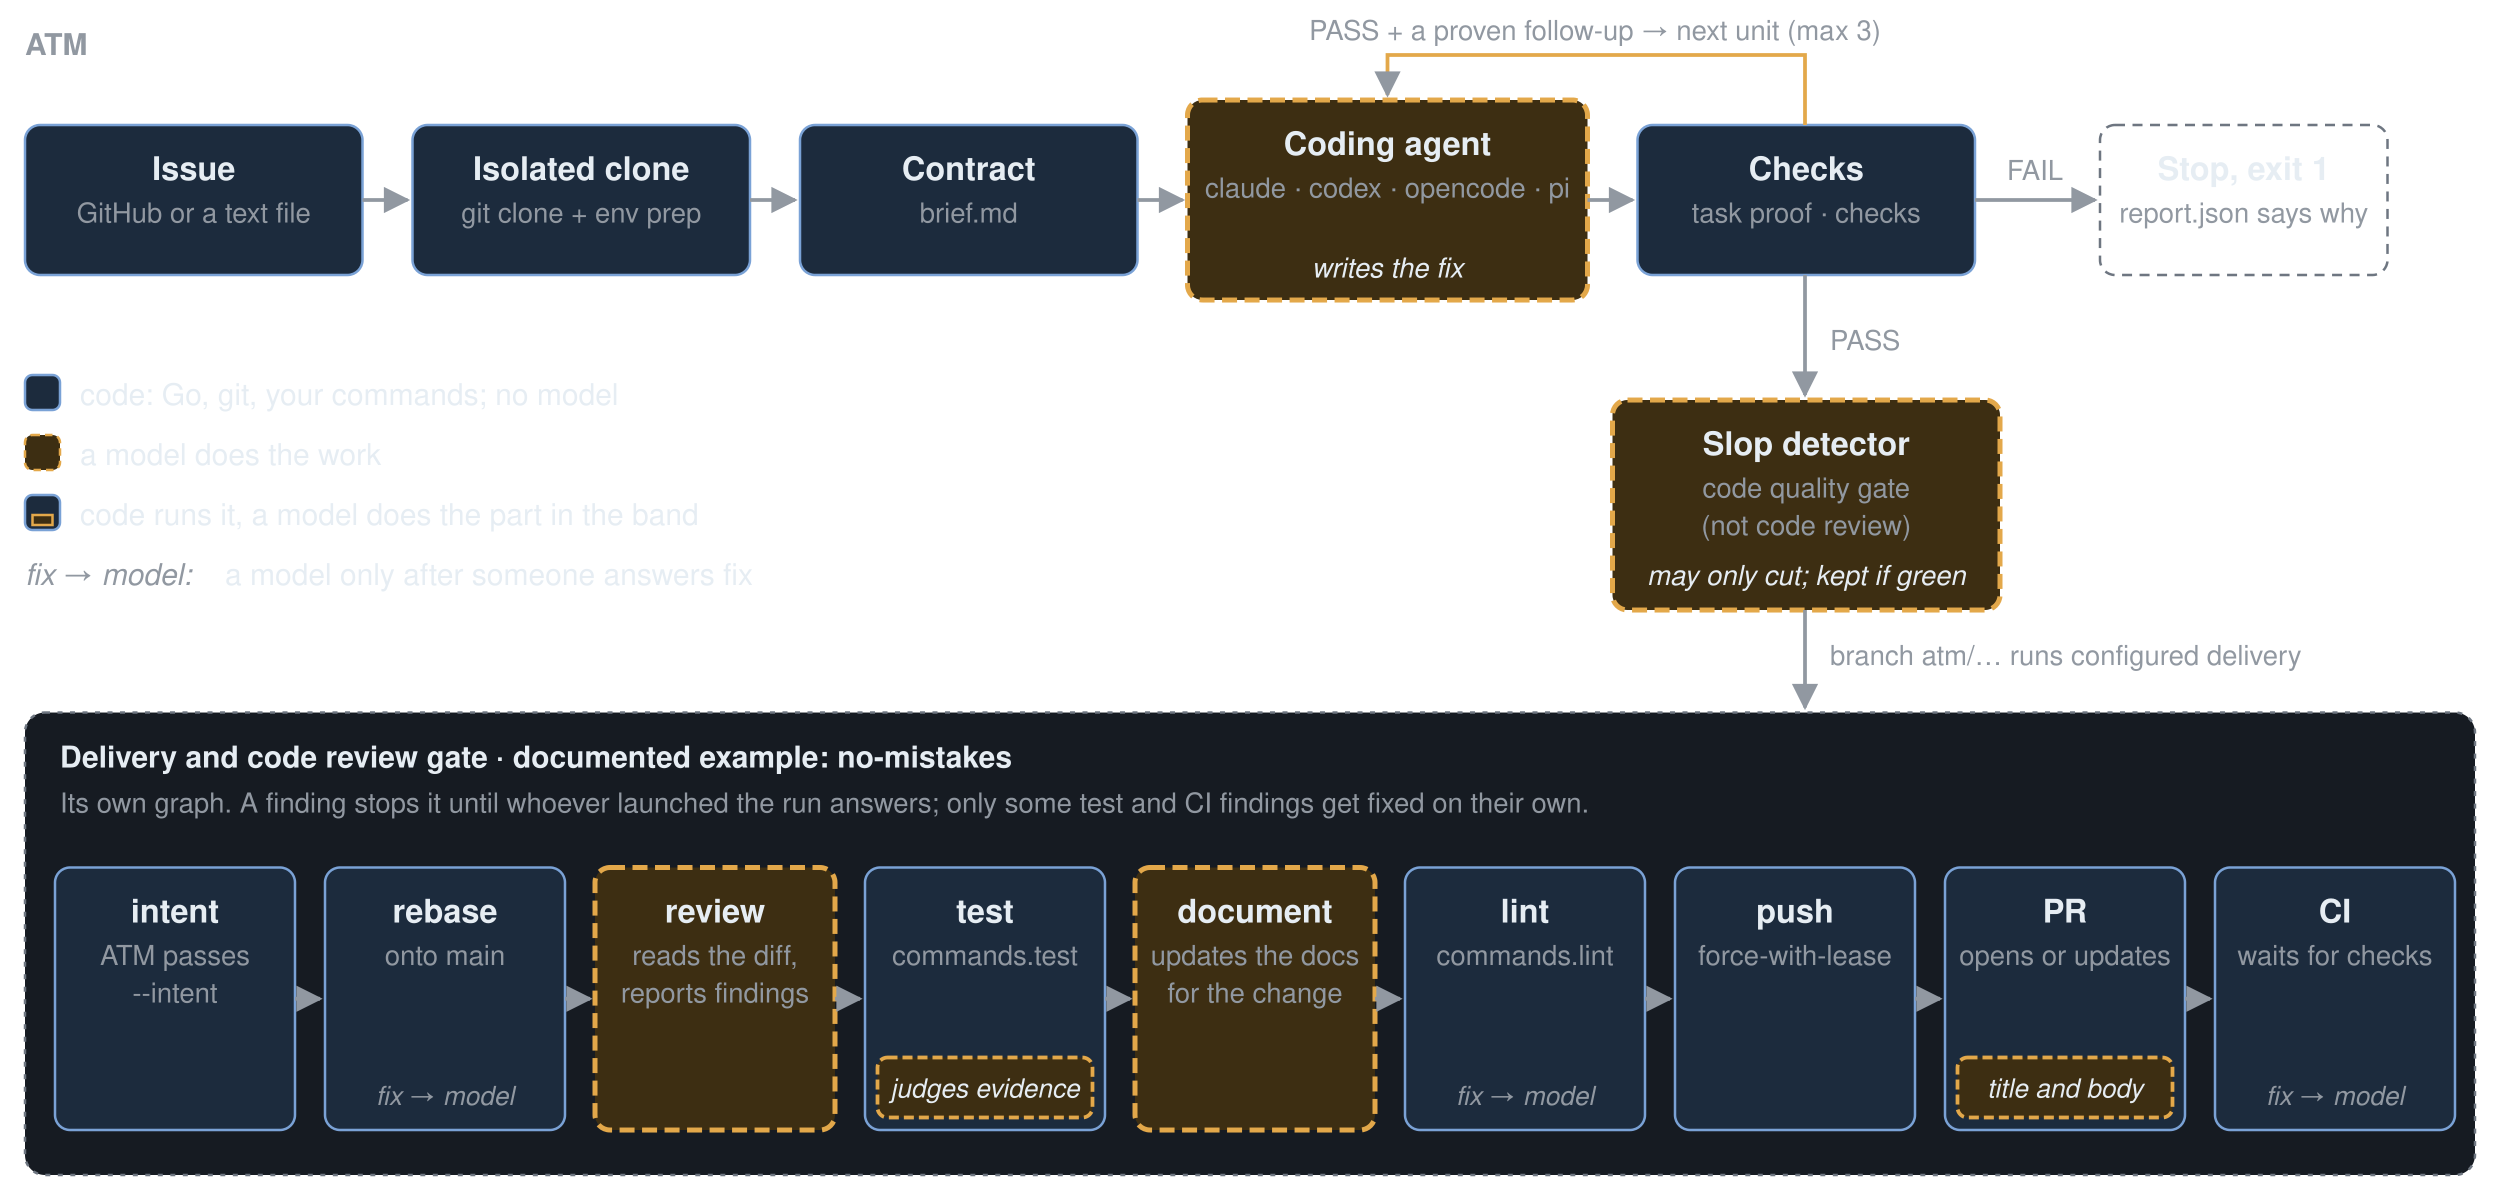
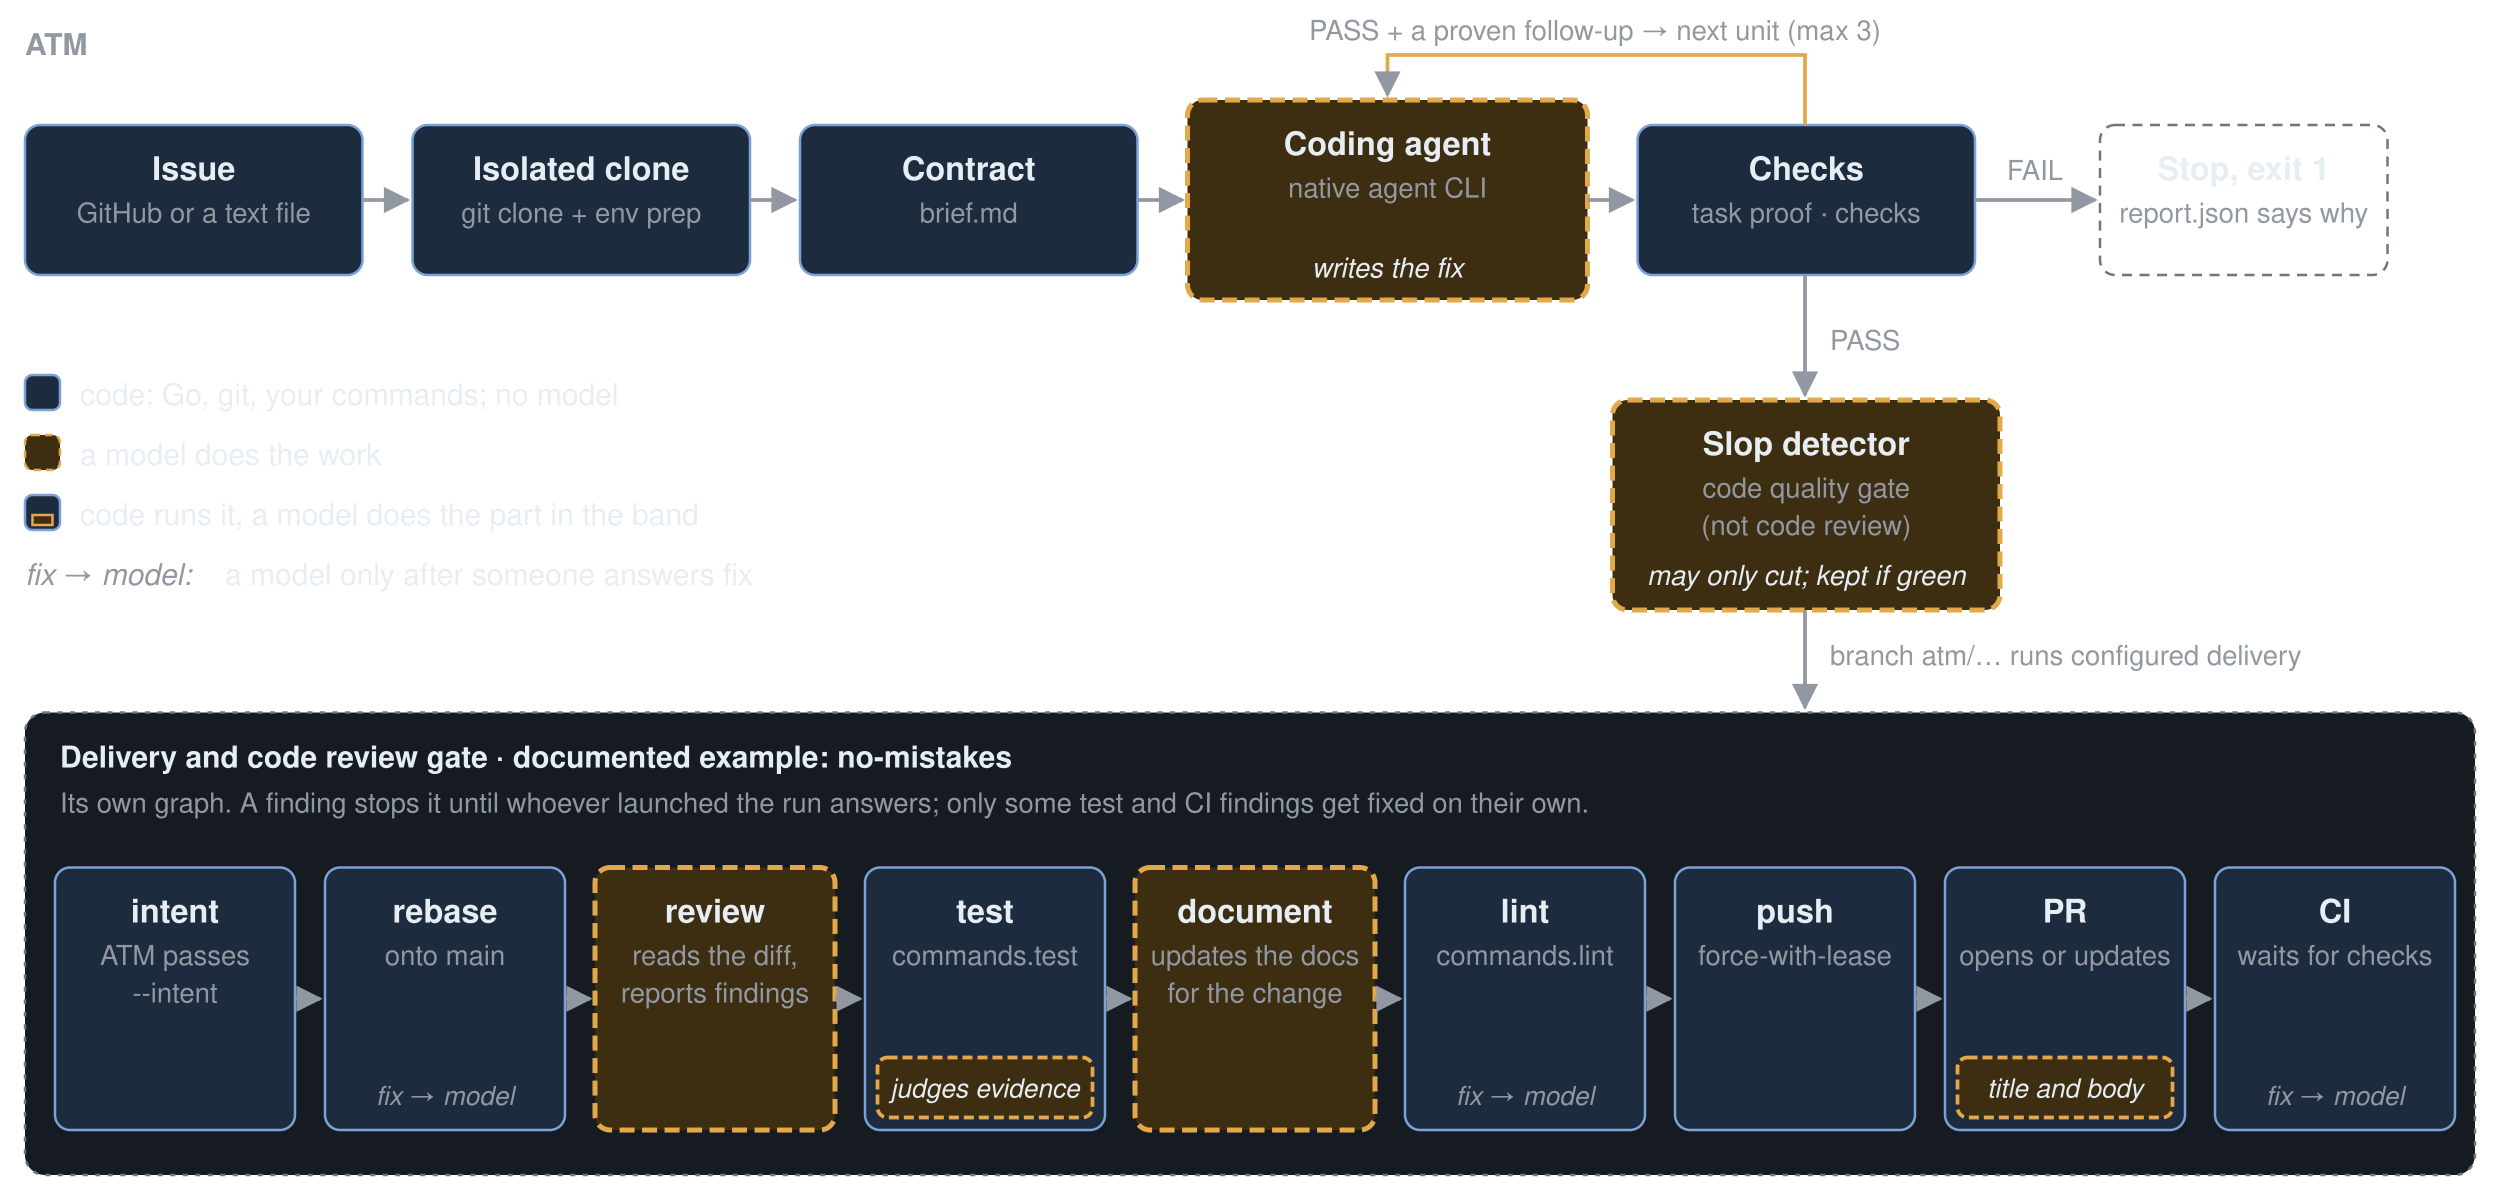
<svg xmlns="http://www.w3.org/2000/svg" viewBox="0 0 1000 480" width="1000" height="480" role="img" aria-label="ATM pipeline. Issue, isolated clone, contract, coding agent (model), checks. FAIL stops the run. PASS goes to the slop detector, a code quality gate where a model may only cut, then to the delivery and code review gate, your delivery command. The shipped example is no-mistakes, whose own pipeline mixes code and models: intent, rebase, review (model), test (command plus a model judging the evidence), document (model), lint, push, PR (model writes title and body), CI. Rebase, lint and CI call a model only after a fix answer.">
  <defs>
    <marker id="ar" viewBox="0 0 10 10" refX="9" refY="5" markerWidth="7" markerHeight="7" orient="auto-start-reverse">
      <path d="M0 0L10 5L0 10z" fill="#9198a1" />
    </marker>
  </defs>
  <g font-family="-apple-system,BlinkMacSystemFont,'Segoe UI',Helvetica,Arial,sans-serif" font-size="13" fill="#e6edf3">
    <text x="10" y="22" text-anchor="start" font-size="12" font-weight="700" fill="#9198a1">ATM</text>
    <rect x="10" y="50" width="135" height="60" rx="6" fill="#1c2b3d" stroke="#7aa2d6" />
    <text x="77.5" y="72" text-anchor="middle" font-weight="600">Issue</text>
    <text x="77.5" y="89" text-anchor="middle" font-size="11" fill="#9198a1">GitHub or a text file</text>
    <rect x="165" y="50" width="135" height="60" rx="6" fill="#1c2b3d" stroke="#7aa2d6" />
    <text x="232.5" y="72" text-anchor="middle" font-weight="600">Isolated clone</text>
    <text x="232.5" y="89" text-anchor="middle" font-size="11" fill="#9198a1">git clone + env prep</text>
    <rect x="320" y="50" width="135" height="60" rx="6" fill="#1c2b3d" stroke="#7aa2d6" />
    <text x="387.5" y="72" text-anchor="middle" font-weight="600">Contract</text>
    <text x="387.5" y="89" text-anchor="middle" font-size="11" fill="#9198a1">brief.md</text>
    <rect x="475" y="40" width="160" height="80" rx="6" fill="#3d2e12" stroke="#e3a84a" stroke-width="2" stroke-dasharray="6 3" />
    <text x="555.0" y="62" text-anchor="middle" font-weight="700">Coding agent</text>
-     <text x="555.0" y="79" text-anchor="middle" font-size="11" fill="#9198a1">claude · codex · opencode · pi</text>
+     <text x="555.0" y="79" text-anchor="middle" font-size="11" fill="#9198a1">native agent CLI</text>
    <text x="555" y="111" text-anchor="middle" font-size="11" font-style="italic">writes the fix</text>
    <rect x="655" y="50" width="135" height="60" rx="6" fill="#1c2b3d" stroke="#7aa2d6" />
    <text x="722.5" y="72" text-anchor="middle" font-weight="600">Checks</text>
    <text x="722.5" y="89" text-anchor="middle" font-size="11" fill="#9198a1">task proof · checks</text>
    <rect x="840" y="50" width="115" height="60" rx="6" fill="none" stroke="#6e7681" stroke-dasharray="4 3" />
    <text x="897.5" y="72" text-anchor="middle" font-weight="600">Stop, exit 1</text>
    <text x="897.5" y="89" text-anchor="middle" font-size="11" fill="#9198a1">report.json says why</text>
    <path d="M145 80H163" stroke="#9198a1" stroke-width="1.5" fill="none" marker-end="url(#ar)" />
    <path d="M300 80H318" stroke="#9198a1" stroke-width="1.5" fill="none" marker-end="url(#ar)" />
    <path d="M455 80H473" stroke="#9198a1" stroke-width="1.5" fill="none" marker-end="url(#ar)" />
    <path d="M635 80H653" stroke="#9198a1" stroke-width="1.5" fill="none" marker-end="url(#ar)" />
    <path d="M790 80H838" stroke="#9198a1" stroke-width="1.5" fill="none" marker-end="url(#ar)" />
    <text x="814" y="72" text-anchor="middle" font-size="11" fill="#9198a1">FAIL</text>
    <path d="M722 50V22H555V38" stroke="#e3a84a" stroke-width="1.5" fill="none" marker-end="url(#ar)" />
    <text x="638" y="16" text-anchor="middle" font-size="11" fill="#9198a1">PASS + a proven follow-up → next unit (max 3)</text>
    <rect x="645" y="160" width="155" height="84" rx="6" fill="#3d2e12" stroke="#e3a84a" stroke-width="2" stroke-dasharray="6 3" />
    <text x="722.5" y="182" text-anchor="middle" font-weight="700">Slop detector</text>
    <text x="722.5" y="199" text-anchor="middle" font-size="11" fill="#9198a1">code quality gate</text>
    <text x="722.5" y="214" text-anchor="middle" font-size="11" fill="#9198a1">(not code review)</text>
    <text x="722.5" y="234" text-anchor="middle" font-size="11" font-style="italic">may only cut; kept if green</text>
    <path d="M722 110V158" stroke="#9198a1" stroke-width="1.5" fill="none" marker-end="url(#ar)" />
    <text x="732" y="140" text-anchor="start" font-size="11" fill="#9198a1">PASS</text>
    <rect x="10" y="150" width="14" height="14" rx="3" fill="#1c2b3d" stroke="#7aa2d6" />
    <text x="32" y="162" text-anchor="start" font-size="12">code: Go, git, your commands; no model</text>
    <rect x="10" y="174" width="14" height="14" rx="3" fill="#3d2e12" stroke="#e3a84a" stroke-dasharray="3 2" />
    <text x="32" y="186" text-anchor="start" font-size="12">a model does the work</text>
    <rect x="10" y="198" width="14" height="14" rx="3" fill="#1c2b3d" stroke="#7aa2d6" />
    <rect x="13" y="206" width="8" height="4" fill="#3d2e12" stroke="#e3a84a" stroke-width="1" />
    <text x="32" y="210" text-anchor="start" font-size="12">code runs it, a model does the part in the band</text>
    <text x="10" y="234" text-anchor="start" font-size="12" font-style="italic" fill="#9198a1">fix → model:</text>
    <text x="90" y="234" text-anchor="start" font-size="12">a model only after someone answers fix</text>
    <path d="M722 244V283" stroke="#9198a1" stroke-width="1.5" fill="none" marker-end="url(#ar)" />
    <text x="732" y="266" text-anchor="start" font-size="11" fill="#9198a1">branch atm/… runs configured delivery</text>
    <rect x="10" y="285" width="980" height="185" rx="8" fill="#161b22" stroke="#6e7681" stroke-dasharray="2 3" />
    <text x="24" y="307" text-anchor="start" font-size="12" font-weight="700">Delivery and code review gate · documented example: no-mistakes</text>
    <text x="24" y="325" text-anchor="start" font-size="11" fill="#9198a1">Its own graph. A finding stops it until whoever launched the run answers; only some test and CI findings get fixed on their own.</text>
    <rect x="22" y="347" width="96" height="105" rx="6" fill="#1c2b3d" stroke="#7aa2d6" />
    <text x="70.0" y="369" text-anchor="middle" font-weight="600">intent</text>
    <text x="70.0" y="386" text-anchor="middle" font-size="11" fill="#9198a1">ATM passes</text>
    <text x="70.0" y="401" text-anchor="middle" font-size="11" fill="#9198a1">--intent</text>
    <path d="M118 399.5H128" stroke="#9198a1" stroke-width="1.5" fill="none" marker-end="url(#ar)" />
    <rect x="130" y="347" width="96" height="105" rx="6" fill="#1c2b3d" stroke="#7aa2d6" />
    <text x="178.0" y="369" text-anchor="middle" font-weight="600">rebase</text>
    <text x="178.0" y="386" text-anchor="middle" font-size="11" fill="#9198a1">onto main</text>
    <text x="178.0" y="442" text-anchor="middle" font-size="10.5" font-style="italic" fill="#9198a1">fix → model</text>
    <path d="M226 399.5H236" stroke="#9198a1" stroke-width="1.5" fill="none" marker-end="url(#ar)" />
    <rect x="238" y="347" width="96" height="105" rx="6" fill="#3d2e12" stroke="#e3a84a" stroke-width="2" stroke-dasharray="6 3" />
    <text x="286.0" y="369" text-anchor="middle" font-weight="700">review</text>
    <text x="286.0" y="386" text-anchor="middle" font-size="11" fill="#9198a1">reads the diff,</text>
    <text x="286.0" y="401" text-anchor="middle" font-size="11" fill="#9198a1">reports findings</text>
    <path d="M334 399.5H344" stroke="#9198a1" stroke-width="1.5" fill="none" marker-end="url(#ar)" />
    <rect x="346" y="347" width="96" height="105" rx="6" fill="#1c2b3d" stroke="#7aa2d6" />
    <text x="394.0" y="369" text-anchor="middle" font-weight="600">test</text>
    <text x="394.0" y="386" text-anchor="middle" font-size="11" fill="#9198a1">commands.test</text>
    <rect x="351" y="423" width="86" height="24" rx="4" fill="#3d2e12" stroke="#e3a84a" stroke-width="1.5" stroke-dasharray="4 2" />
    <text x="394.0" y="439" text-anchor="middle" font-size="10.5" font-style="italic">judges evidence</text>
    <path d="M442 399.5H452" stroke="#9198a1" stroke-width="1.5" fill="none" marker-end="url(#ar)" />
    <rect x="454" y="347" width="96" height="105" rx="6" fill="#3d2e12" stroke="#e3a84a" stroke-width="2" stroke-dasharray="6 3" />
    <text x="502.0" y="369" text-anchor="middle" font-weight="700">document</text>
    <text x="502.0" y="386" text-anchor="middle" font-size="11" fill="#9198a1">updates the docs</text>
    <text x="502.0" y="401" text-anchor="middle" font-size="11" fill="#9198a1">for the change</text>
    <path d="M550 399.5H560" stroke="#9198a1" stroke-width="1.5" fill="none" marker-end="url(#ar)" />
    <rect x="562" y="347" width="96" height="105" rx="6" fill="#1c2b3d" stroke="#7aa2d6" />
    <text x="610.0" y="369" text-anchor="middle" font-weight="600">lint</text>
    <text x="610.0" y="386" text-anchor="middle" font-size="11" fill="#9198a1">commands.lint</text>
    <text x="610.0" y="442" text-anchor="middle" font-size="10.5" font-style="italic" fill="#9198a1">fix → model</text>
    <path d="M658 399.5H668" stroke="#9198a1" stroke-width="1.5" fill="none" marker-end="url(#ar)" />
    <rect x="670" y="347" width="96" height="105" rx="6" fill="#1c2b3d" stroke="#7aa2d6" />
    <text x="718.0" y="369" text-anchor="middle" font-weight="600">push</text>
    <text x="718.0" y="386" text-anchor="middle" font-size="11" fill="#9198a1">force-with-lease</text>
    <path d="M766 399.5H776" stroke="#9198a1" stroke-width="1.5" fill="none" marker-end="url(#ar)" />
    <rect x="778" y="347" width="96" height="105" rx="6" fill="#1c2b3d" stroke="#7aa2d6" />
    <text x="826.0" y="369" text-anchor="middle" font-weight="600">PR</text>
    <text x="826.0" y="386" text-anchor="middle" font-size="11" fill="#9198a1">opens or updates</text>
    <rect x="783" y="423" width="86" height="24" rx="4" fill="#3d2e12" stroke="#e3a84a" stroke-width="1.5" stroke-dasharray="4 2" />
    <text x="826.0" y="439" text-anchor="middle" font-size="10.5" font-style="italic">title and body</text>
    <path d="M874 399.5H884" stroke="#9198a1" stroke-width="1.5" fill="none" marker-end="url(#ar)" />
    <rect x="886" y="347" width="96" height="105" rx="6" fill="#1c2b3d" stroke="#7aa2d6" />
    <text x="934.0" y="369" text-anchor="middle" font-weight="600">CI</text>
    <text x="934.0" y="386" text-anchor="middle" font-size="11" fill="#9198a1">waits for checks</text>
    <text x="934.0" y="442" text-anchor="middle" font-size="10.5" font-style="italic" fill="#9198a1">fix → model</text>
  </g>
</svg>
